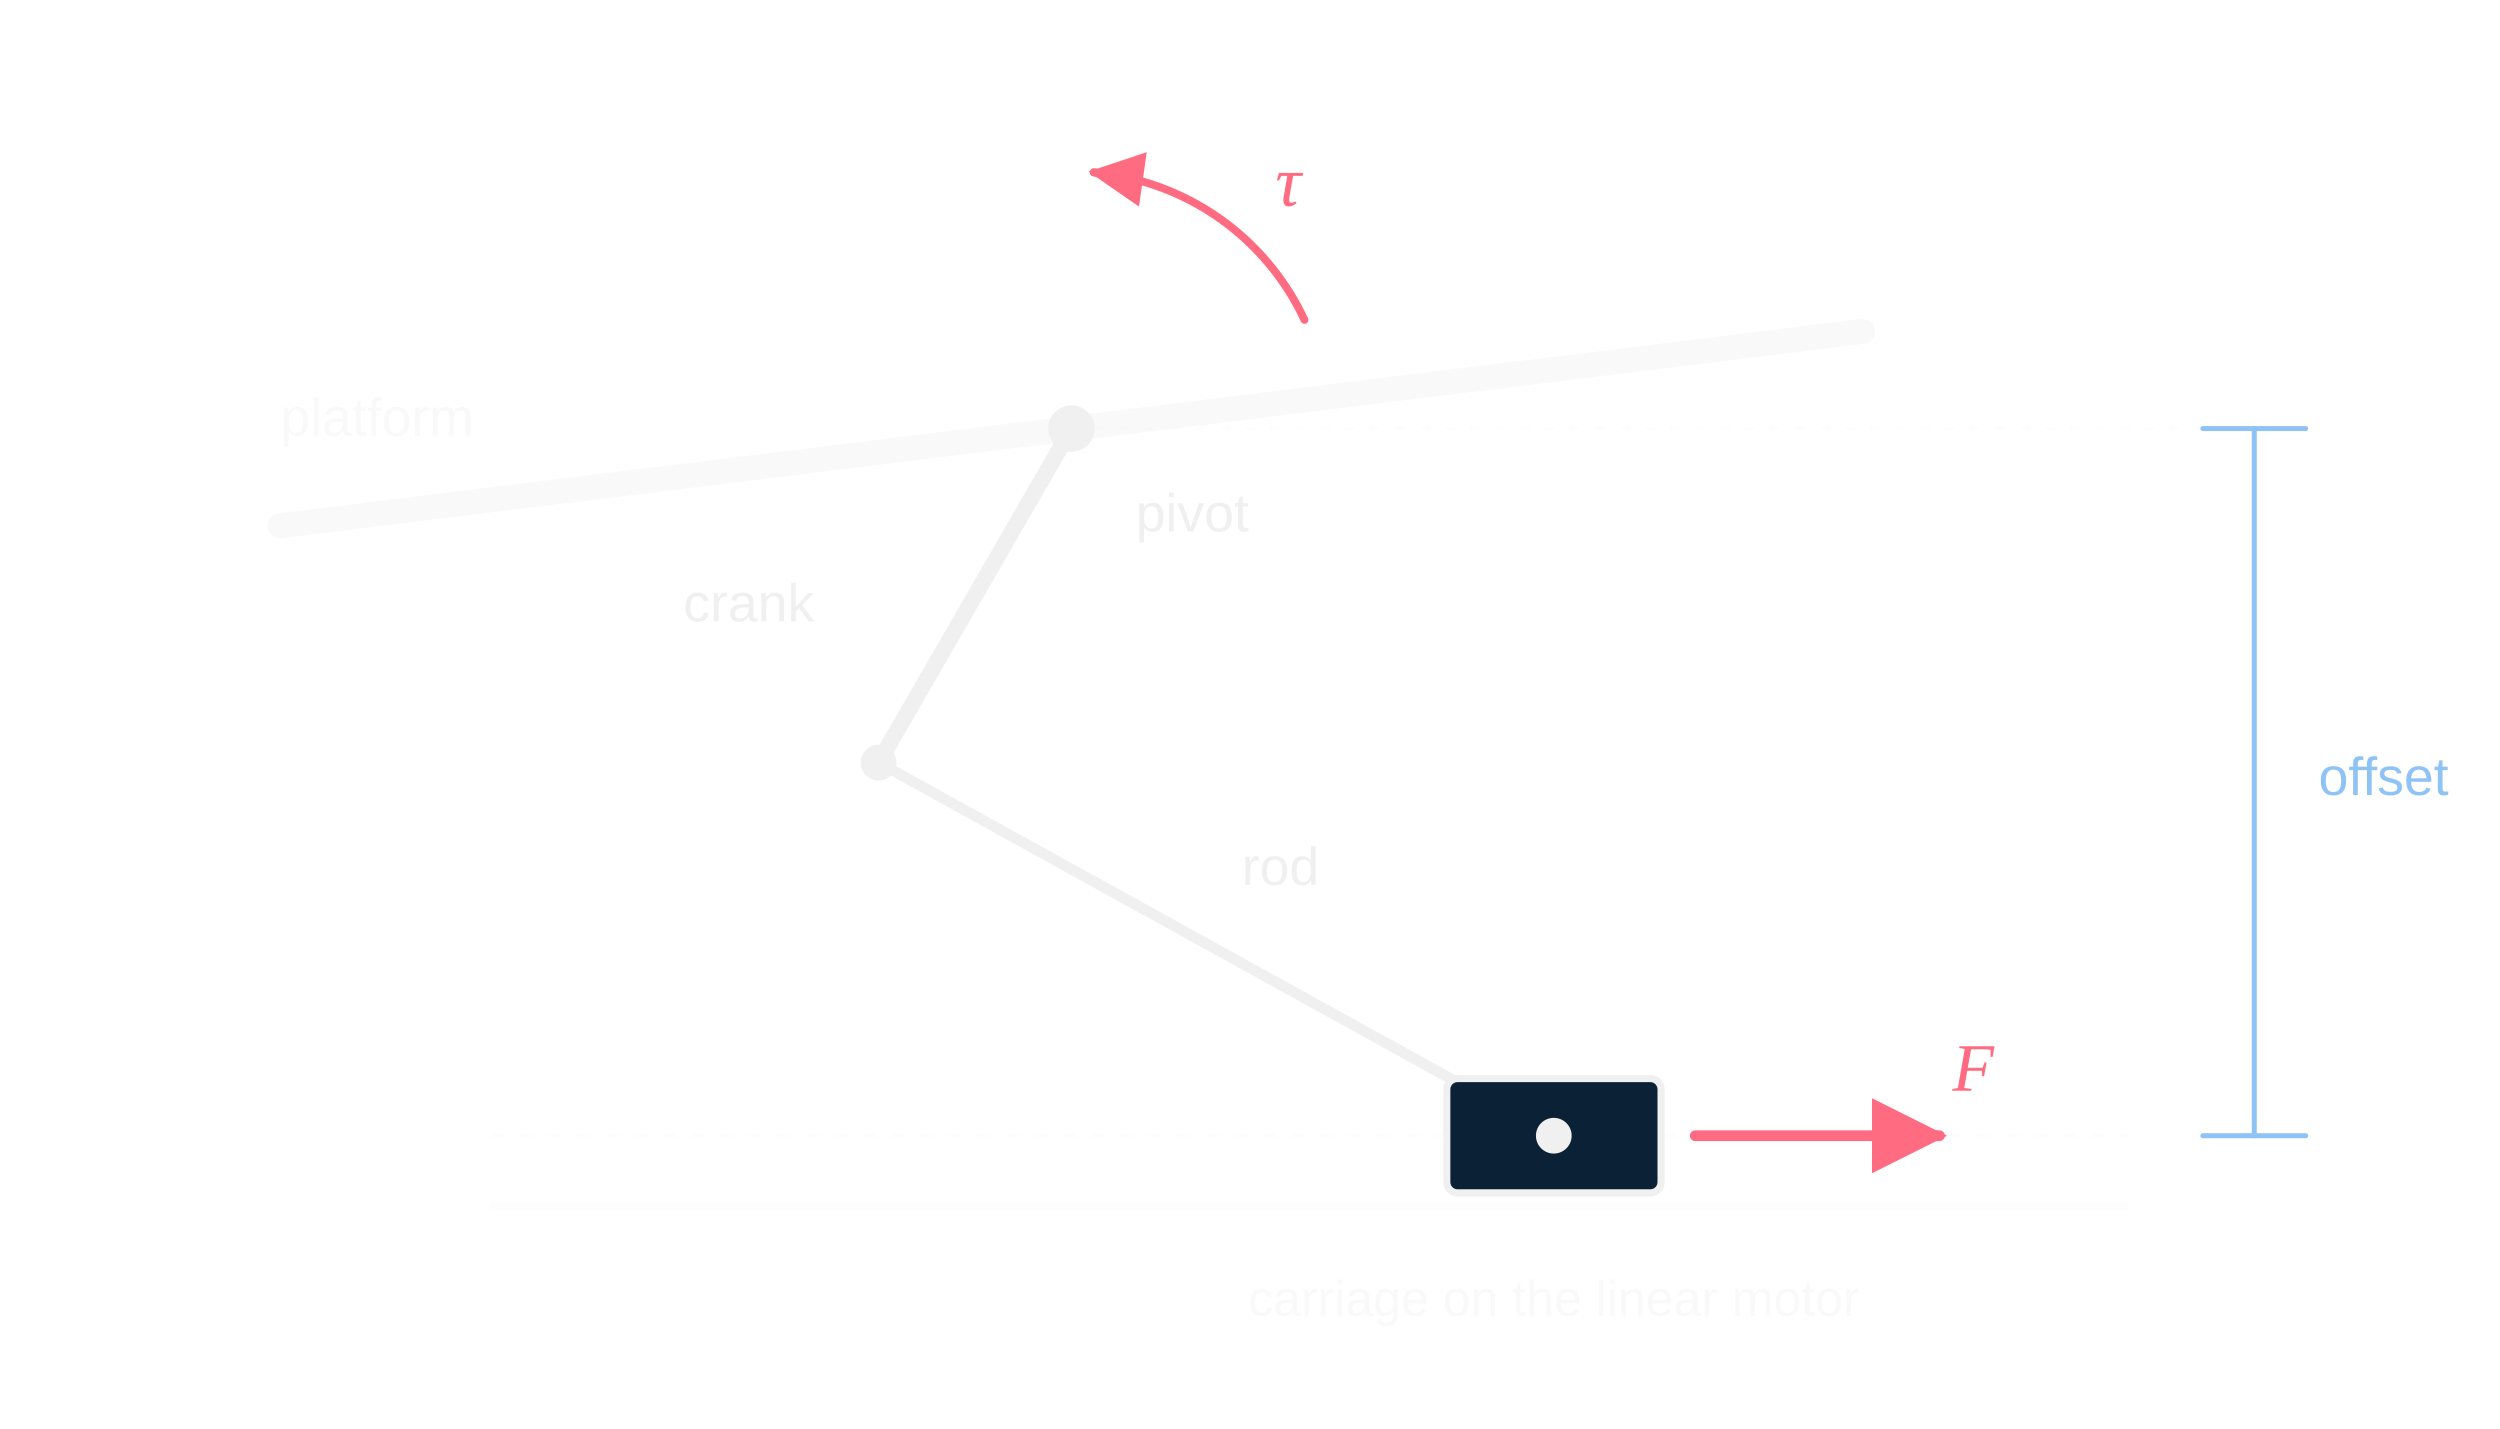
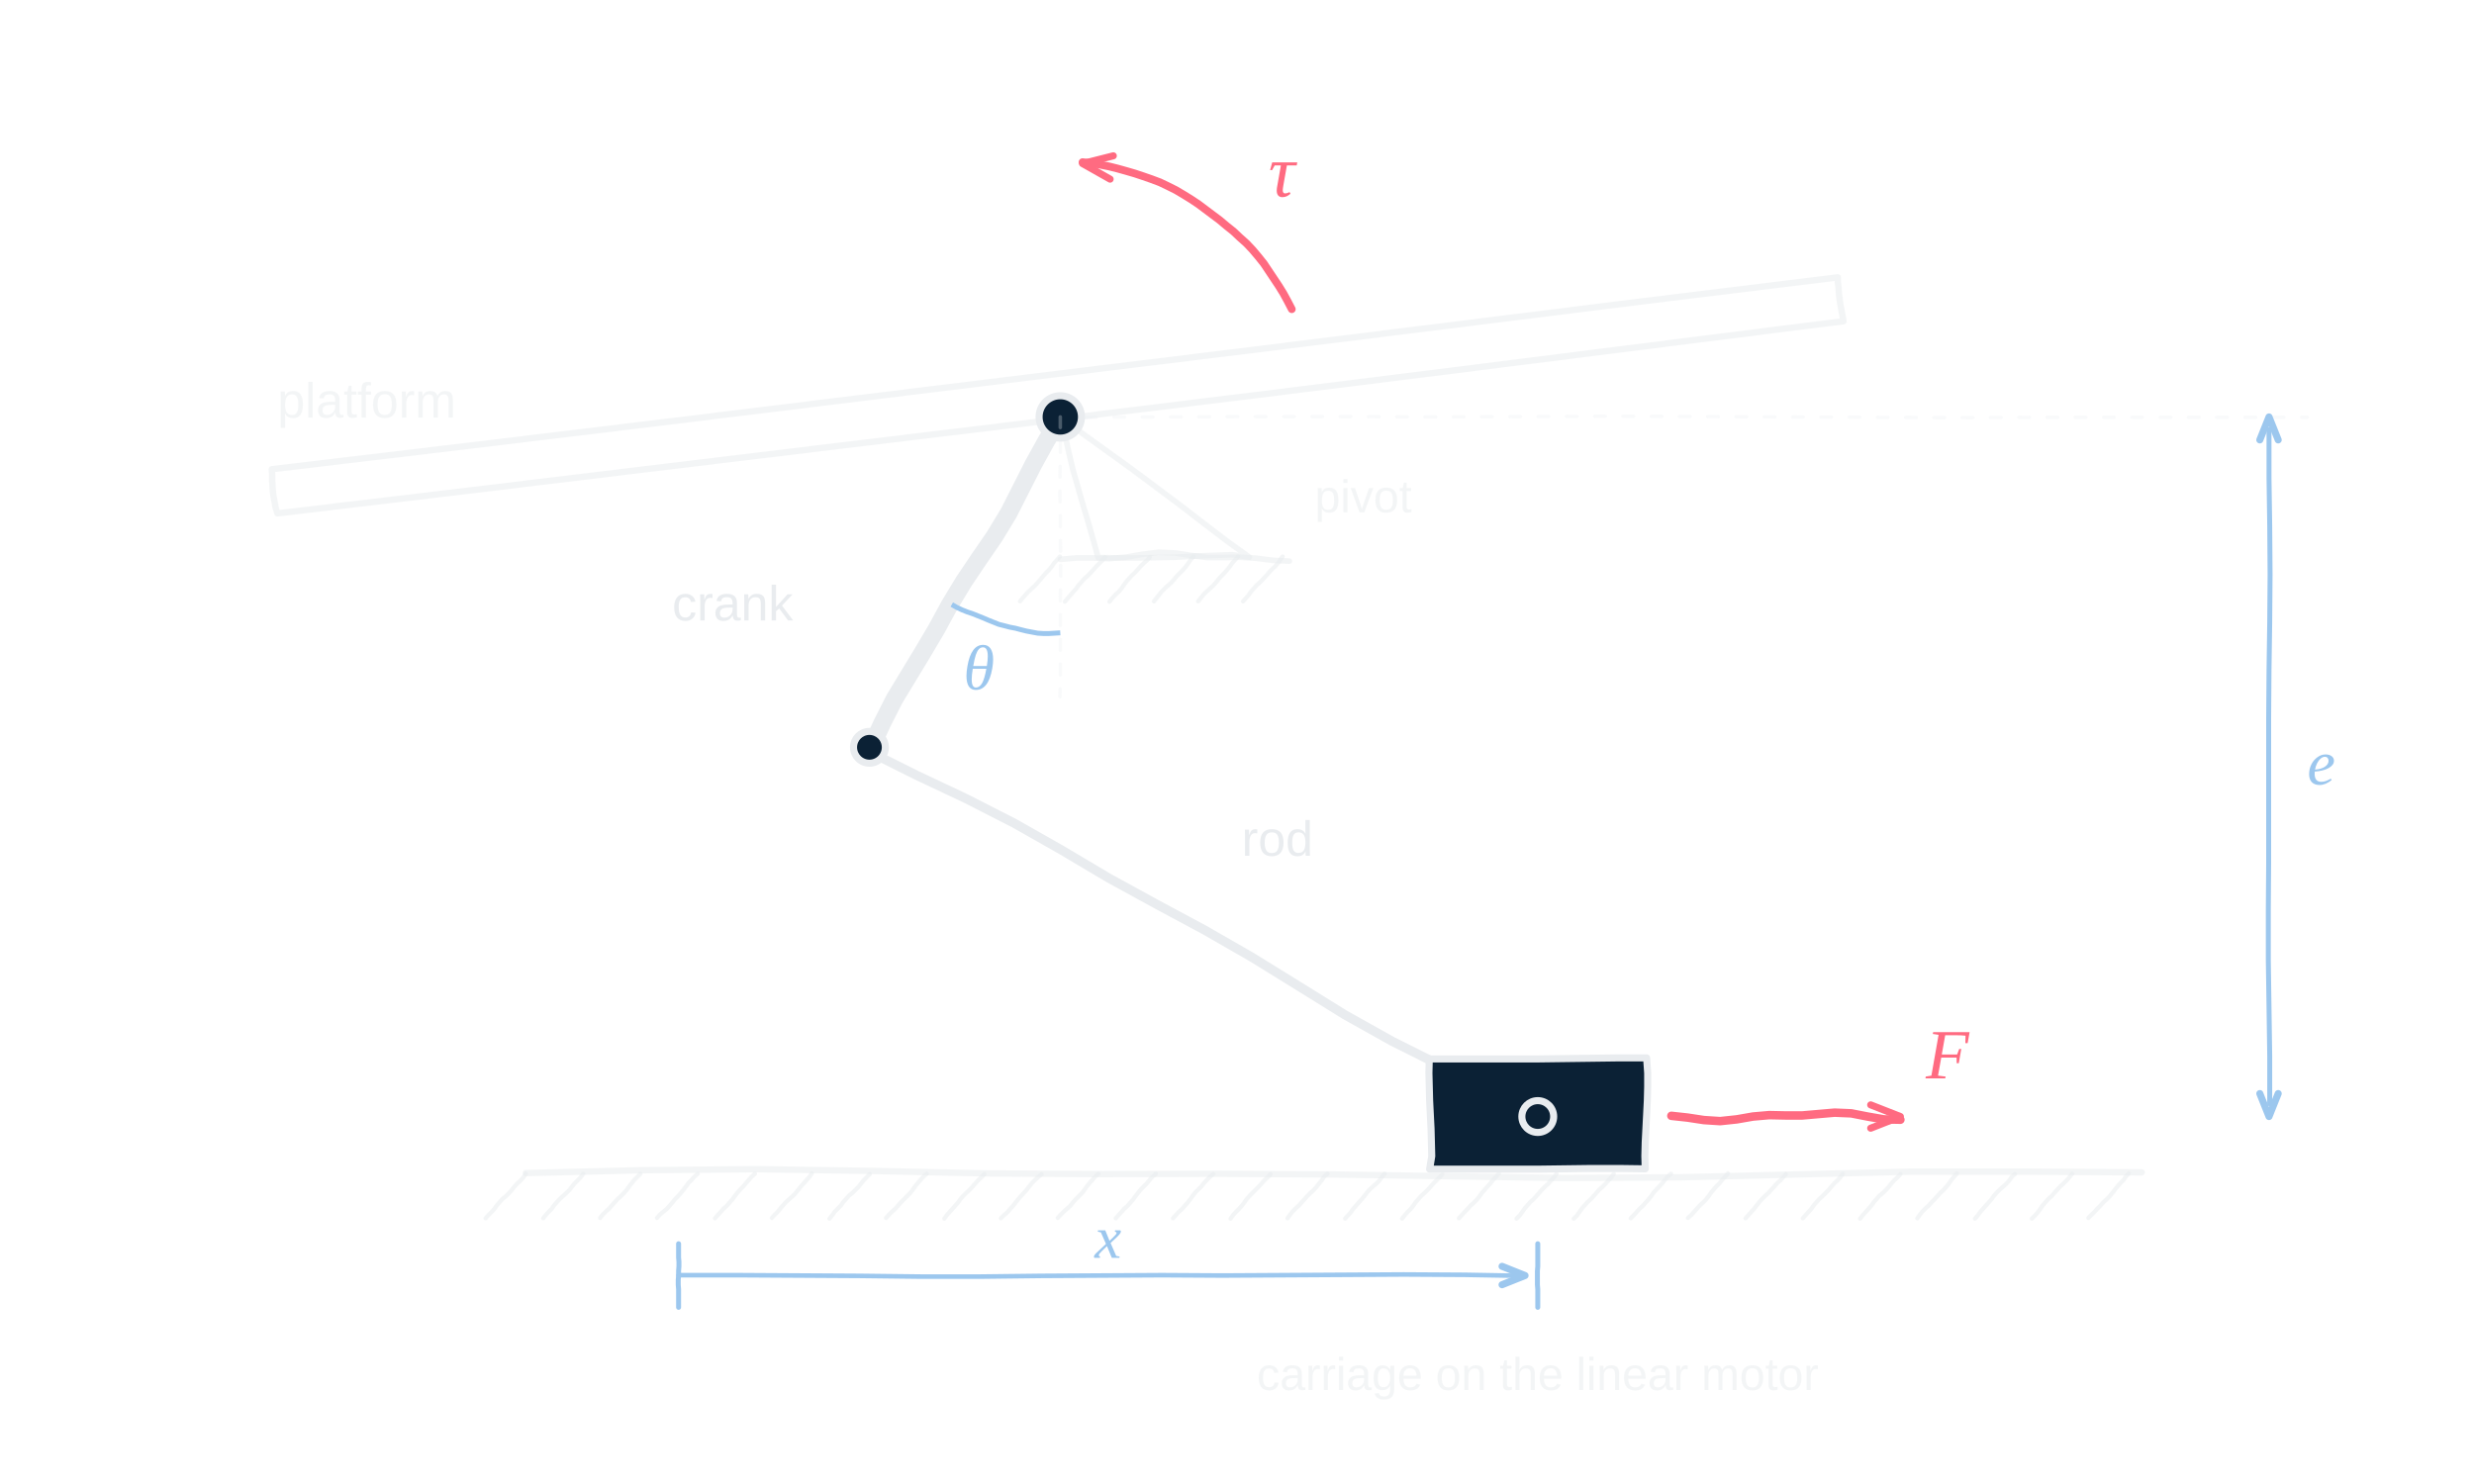
- <svg xmlns="http://www.w3.org/2000/svg" viewBox="0 0 700 400" width="700" height="400" role="img" aria-label="Offset crank-slider: a linear motor pushes a carriage with force F, a rod connects it to a crank under the platform, producing torque about the pivot">
-   <defs>
-     <marker id="ah" viewBox="0 0 10 10" refX="9" refY="5" markerWidth="7" markerHeight="7" orient="auto-start-reverse">
-       <path d="M0,0 L10,5 L0,10 z" fill="#ff6b81" />
-     </marker>
-   </defs>
-   <line x1="78.46" y1="147.20" x2="521.54" y2="92.80" stroke="rgba(240,240,240,0.42)" stroke-width="7" stroke-linecap="round" />
-   <text x="78.5" y="122.0" fill="rgba(240,240,240,0.42)" font-size="15" text-anchor="start" font-family="Helvetica Neue, Arial, sans-serif">platform</text>
-   <line x1="138.00" y1="337.80" x2="595.20" y2="337.80" stroke="rgba(240,240,240,0.16)" stroke-width="2" stroke-linecap="round" />
-   <line x1="138.00" y1="318.00" x2="595.20" y2="318.00" stroke="rgba(240,240,240,0.16)" stroke-width="1" stroke-dasharray="3 5" stroke-linecap="round" />
-   <line x1="300.00" y1="120.00" x2="645.60" y2="120.00" stroke="rgba(240,240,240,0.16)" stroke-width="1" stroke-dasharray="2 5" stroke-linecap="round" />
-   <line x1="631.20" y1="120.00" x2="631.20" y2="318.00" stroke="#8fc3f5" stroke-width="1.4" stroke-linecap="round" />
-   <line x1="616.80" y1="120.00" x2="645.60" y2="120.00" stroke="#8fc3f5" stroke-width="1.4" stroke-linecap="round" />
-   <line x1="616.80" y1="318.00" x2="645.60" y2="318.00" stroke="#8fc3f5" stroke-width="1.4" stroke-linecap="round" />
-   <text x="649.2" y="222.6" fill="#8fc3f5" font-size="15" text-anchor="start" font-family="Helvetica Neue, Arial, sans-serif">offset</text>
-   <line x1="300.00" y1="120.00" x2="246.00" y2="213.53" stroke="#f0f0f0" stroke-width="4.5" stroke-linecap="round" />
-   <text x="228.0" y="174.0" fill="#f0f0f0" font-size="15" text-anchor="end" font-family="Helvetica Neue, Arial, sans-serif">crank</text>
-   <line x1="246.00" y1="213.53" x2="435.06" y2="318.00" stroke="#f0f0f0" stroke-width="3" stroke-linecap="round" />
-   <circle cx="246.00" cy="213.53" r="5" fill="#f0f0f0" />
-   <text x="347.7" y="247.8" fill="#f0f0f0" font-size="15" text-anchor="start" font-family="Helvetica Neue, Arial, sans-serif">rod</text>
-   <circle cx="300.00" cy="120.00" r="6.5" fill="#f0f0f0" />
-   <text x="318.0" y="148.8" fill="#f0f0f0" font-size="15" text-anchor="start" font-family="Helvetica Neue, Arial, sans-serif">pivot</text>
-   <rect x="405.1" y="302.0" width="60" height="32" rx="3" fill="#0b2135" stroke="#f0f0f0" stroke-width="2" />
-   <circle cx="435.06" cy="318.00" r="5" fill="#f0f0f0" />
-   <text x="435.1" y="368.4" fill="rgba(240,240,240,0.42)" font-size="14" text-anchor="middle" font-family="Helvetica Neue, Arial, sans-serif">carriage on the linear motor</text>
-   <line x1="474.66" y1="318.00" x2="543.06" y2="318.00" stroke="#ff6b81" stroke-width="3" marker-end="url(#ah)" stroke-linecap="round" />
-   <text x="546.7" y="305.4" fill="#ff6b81" font-size="19" text-anchor="start" font-family="STIX Two Text, Cambria Math, Times New Roman, serif" font-style="italic">F</text>
-   <path d="M365.25,89.57 L364.41,87.83 L363.53,86.11 L362.59,84.42 L361.62,82.75 L360.59,81.11 L359.53,79.50 L358.42,77.91 L357.27,76.36 L356.08,74.84 L354.84,73.35 L353.57,71.89 L352.26,70.47 L350.91,69.09 L349.53,67.74 L348.11,66.43 L346.65,65.16 L345.16,63.92 L343.64,62.73 L342.09,61.58 L340.50,60.47 L338.89,59.41 L337.25,58.38 L335.58,57.41 L333.89,56.47 L332.17,55.59 L330.43,54.75 L328.67,53.95 L326.88,53.21 L325.08,52.51 L323.26,51.86 L321.42,51.26 L319.57,50.71 L317.70,50.21 L315.82,49.76 L313.93,49.36 L312.03,49.01 L310.12,48.71 L308.20,48.47 L306.28,48.27" fill="none" stroke="#ff6b81" stroke-width="2.2" stroke-linejoin="round" stroke-linecap="round" opacity="1" />
-   <line x1="313.93" y1="49.36" x2="306.28" y2="48.27" stroke="#ff6b81" stroke-width="2.2" marker-end="url(#ah)" stroke-linecap="round" />
-   <text x="357.1" y="57.6" fill="#ff6b81" font-size="20" text-anchor="start" font-family="STIX Two Text, Cambria Math, Times New Roman, serif" font-style="italic">τ</text>
+ <svg xmlns="http://www.w3.org/2000/svg" viewBox="0 0 700 420" width="700" height="420" role="img" aria-label="Offset crank-slider: a linear motor pushes a carriage with force F along x, a rod connects it to a crank under the platform at angle θ, offset e below the pivot, producing torque τ">
+   <path d="M78.5 145.3 L133.9 138.7 L189.3 132.0 L244.7 125.3 L300.1 118.6 L355.5 111.8 L410.8 104.9 L466.2 97.9 L521.6 90.9 L521.3 89.2 L521.0 87.7 L520.7 86.1 L520.5 84.6 L520.3 83.0 L520.2 81.4 L520.0 79.9 L520.0 78.5 L464.6 85.3 L409.3 92.2 L353.9 99.1 L298.5 105.9 L243.1 112.7 L187.7 119.5 L132.3 126.2 L76.9 132.8 L77.0 134.3 L77.0 135.9 L77.1 137.4 L77.2 139.0 L77.4 140.6 L77.7 142.1 L78.0 143.7 Z" fill="none" stroke="rgba(233,236,239,0.5)" stroke-width="1.8" stroke-linejoin="round" />
+   <text x="78.5" y="118.2" fill="rgba(233,236,239,0.5)" font-size="14" text-anchor="start" font-family="Montserrat, montserrat, Helvetica Neue, Arial, sans-serif" font-weight="400">platform</text>
+   <path d="M300.2 118.0 L301.3 123.0 L302.4 128.0 L303.6 133.0 L305.0 137.9 L306.4 142.8 L307.9 147.8 L309.3 152.7 L310.7 157.8 L316.2 157.9 L321.6 157.9 L327.0 157.8 L332.4 157.7 L337.8 157.4 L343.2 157.2 L348.6 157.0 L353.5 157.7 L347.0 153.0 L340.3 147.9 L333.7 142.8 L327.0 137.8 L320.3 132.8 L313.5 127.9 L306.7 123.0 Z" fill="none" stroke="rgba(233,236,239,0.5)" stroke-width="1.6" stroke-linejoin="round" />
+   <path d="M300.0 158.3 L304.6 157.9 L309.3 157.9 L313.9 158.1 L318.5 157.7 L323.1 156.9 L327.8 156.3 L332.4 156.5 L337.0 157.2 L341.7 157.8 L346.3 157.8 L350.9 157.7 L355.5 158.0 L360.2 158.6 L364.8 158.8" fill="none" stroke="rgba(233,236,239,0.5)" stroke-width="1.6" stroke-linecap="round" stroke-linejoin="round" />
+   <path d="M299.9 157.5 L299.1 158.4 L298.3 159.3 L297.6 160.3 L296.8 161.3 L296.0 162.1 L295.2 163.0 L294.4 164.0 L293.6 164.9 L292.8 165.8 L291.9 166.6 L291.0 167.4 L290.2 168.3 L289.4 169.2 L288.6 170.2" fill="none" stroke="rgba(233,236,239,0.5)" stroke-width="1.2" stroke-linecap="round" stroke-linejoin="round" />
+   <path d="M312.7 157.7 L311.9 158.6 L311.0 159.5 L310.2 160.3 L309.4 161.2 L308.6 162.1 L307.7 163.0 L306.8 163.8 L306.0 164.7 L305.2 165.6 L304.5 166.6 L303.7 167.5 L302.9 168.4 L302.1 169.3 L301.3 170.3" fill="none" stroke="rgba(233,236,239,0.5)" stroke-width="1.2" stroke-linecap="round" stroke-linejoin="round" />
+   <path d="M325.3 157.7 L324.5 158.6 L323.6 159.4 L322.7 160.3 L321.9 161.2 L321.1 162.1 L320.2 162.9 L319.4 163.8 L318.6 164.7 L317.9 165.7 L317.2 166.7 L316.4 167.6 L315.5 168.4 L314.7 169.3 L313.9 170.3" fill="none" stroke="rgba(233,236,239,0.5)" stroke-width="1.2" stroke-linecap="round" stroke-linejoin="round" />
+   <path d="M337.7 157.5 L336.9 158.4 L336.2 159.4 L335.5 160.4 L334.7 161.3 L333.8 162.2 L333.0 163.0 L332.2 164.0 L331.4 164.9 L330.5 165.7 L329.6 166.5 L328.7 167.4 L328.0 168.3 L327.2 169.3 L326.5 170.2" fill="none" stroke="rgba(233,236,239,0.5)" stroke-width="1.2" stroke-linecap="round" stroke-linejoin="round" />
+   <path d="M350.3 157.5 L349.5 158.4 L348.7 159.3 L348.0 160.3 L347.2 161.3 L346.4 162.2 L345.6 163.0 L344.8 163.9 L344.0 164.9 L343.2 165.8 L342.3 166.6 L341.4 167.4 L340.5 168.3 L339.8 169.2 L339.0 170.2" fill="none" stroke="rgba(233,236,239,0.5)" stroke-width="1.2" stroke-linecap="round" stroke-linejoin="round" />
+   <path d="M362.9 157.5 L362.2 158.5 L361.5 159.5 L360.7 160.4 L359.8 161.2 L359.0 162.1 L358.2 163.0 L357.4 163.9 L356.5 164.8 L355.6 165.6 L354.8 166.5 L354.0 167.4 L353.3 168.4 L352.5 169.3 L351.7 170.2" fill="none" stroke="rgba(233,236,239,0.5)" stroke-width="1.2" stroke-linecap="round" stroke-linejoin="round" />
+   <path d="M148.8 332.0 L181.5 331.2 L214.1 330.9 L246.8 331.4 L279.4 332.1 L312.1 332.3 L344.7 332.2 L377.4 332.4 L410.1 332.9 L442.7 333.4 L475.4 333.2 L508.0 332.4 L540.7 331.6 L573.3 331.6 L606.0 331.8" fill="none" stroke="rgba(233,236,239,0.5)" stroke-width="1.8" stroke-linecap="round" stroke-linejoin="round" />
+   <path d="M148.8 332.2 L148.1 333.2 L147.3 334.1 L146.4 334.9 L145.6 335.8 L144.8 336.8 L144.0 337.7 L143.2 338.5 L142.2 339.3 L141.4 340.2 L140.6 341.1 L139.9 342.1 L139.1 343.0 L138.2 343.9 L137.4 344.8" fill="none" stroke="rgba(233,236,239,0.5)" stroke-width="1.2" stroke-linecap="round" stroke-linejoin="round" />
+   <path d="M165.0 332.2 L164.3 333.2 L163.4 334.1 L162.6 334.9 L161.8 335.9 L161.1 336.8 L160.2 337.7 L159.3 338.5 L158.4 339.3 L157.6 340.2 L156.8 341.1 L156.1 342.1 L155.2 343.0 L154.4 343.9 L153.7 344.8" fill="none" stroke="rgba(233,236,239,0.5)" stroke-width="1.2" stroke-linecap="round" stroke-linejoin="round" />
+   <path d="M181.2 332.2 L180.3 333.1 L179.5 333.9 L178.7 334.9 L178.0 335.8 L177.3 336.8 L176.5 337.7 L175.6 338.6 L174.7 339.4 L173.9 340.3 L173.1 341.2 L172.3 342.1 L171.4 342.9 L170.5 343.8 L169.8 344.7" fill="none" stroke="rgba(233,236,239,0.5)" stroke-width="1.2" stroke-linecap="round" stroke-linejoin="round" />
+   <path d="M197.4 332.2 L196.5 333.0 L195.7 333.9 L194.8 334.8 L194.1 335.8 L193.4 336.7 L192.6 337.7 L191.8 338.6 L191.0 339.4 L190.2 340.4 L189.4 341.3 L188.6 342.2 L187.6 343.0 L186.7 343.8 L185.9 344.7" fill="none" stroke="rgba(233,236,239,0.5)" stroke-width="1.2" stroke-linecap="round" stroke-linejoin="round" />
+   <path d="M213.6 332.2 L212.7 333.0 L211.9 333.9 L211.1 334.8 L210.3 335.8 L209.5 336.6 L208.7 337.5 L207.9 338.5 L207.2 339.5 L206.4 340.4 L205.6 341.3 L204.7 342.1 L203.9 343.0 L203.1 343.9 L202.3 344.8" fill="none" stroke="rgba(233,236,239,0.5)" stroke-width="1.2" stroke-linecap="round" stroke-linejoin="round" />
+   <path d="M229.7 332.1 L229.0 333.1 L228.2 334.0 L227.4 334.9 L226.6 335.8 L225.8 336.8 L225.1 337.7 L224.2 338.6 L223.3 339.4 L222.4 340.2 L221.6 341.1 L220.8 342.0 L220.0 343.0 L219.2 343.8 L218.4 344.7" fill="none" stroke="rgba(233,236,239,0.5)" stroke-width="1.2" stroke-linecap="round" stroke-linejoin="round" />
+   <path d="M246.1 332.3 L245.2 333.2 L244.4 334.0 L243.6 335.0 L242.9 335.9 L242.0 336.8 L241.2 337.6 L240.2 338.4 L239.4 339.3 L238.6 340.2 L237.9 341.2 L237.0 342.1 L236.2 342.9 L235.5 343.9 L234.7 344.9" fill="none" stroke="rgba(233,236,239,0.5)" stroke-width="1.2" stroke-linecap="round" stroke-linejoin="round" />
+   <path d="M262.2 332.2 L261.3 333.0 L260.5 333.9 L259.7 334.8 L258.9 335.8 L258.2 336.8 L257.5 337.7 L256.6 338.6 L255.8 339.4 L254.9 340.3 L254.1 341.2 L253.3 342.1 L252.4 342.9 L251.5 343.8 L250.7 344.7" fill="none" stroke="rgba(233,236,239,0.5)" stroke-width="1.2" stroke-linecap="round" stroke-linejoin="round" />
+   <path d="M278.5 332.3 L277.7 333.2 L276.8 334.0 L276.0 334.9 L275.2 335.8 L274.4 336.7 L273.5 337.5 L272.6 338.4 L271.8 339.3 L271.1 340.3 L270.3 341.2 L269.5 342.1 L268.7 343.0 L267.9 343.9 L267.2 344.9" fill="none" stroke="rgba(233,236,239,0.5)" stroke-width="1.2" stroke-linecap="round" stroke-linejoin="round" />
+   <path d="M294.7 332.3 L293.8 333.1 L292.9 333.9 L292.0 334.8 L291.3 335.7 L290.5 336.7 L289.7 337.6 L288.9 338.5 L288.1 339.4 L287.4 340.3 L286.6 341.3 L285.8 342.2 L285.0 343.1 L284.1 343.9 L283.2 344.8" fill="none" stroke="rgba(233,236,239,0.5)" stroke-width="1.2" stroke-linecap="round" stroke-linejoin="round" />
+   <path d="M310.8 332.2 L309.9 333.0 L309.1 333.9 L308.3 334.8 L307.5 335.8 L306.8 336.8 L306.1 337.7 L305.2 338.6 L304.4 339.4 L303.6 340.3 L302.8 341.3 L301.9 342.1 L301.0 342.9 L300.1 343.8 L299.3 344.7" fill="none" stroke="rgba(233,236,239,0.5)" stroke-width="1.2" stroke-linecap="round" stroke-linejoin="round" />
+   <path d="M327.0 332.2 L326.1 333.0 L325.3 333.9 L324.5 334.9 L323.7 335.7 L322.8 336.6 L322.1 337.5 L321.3 338.5 L320.6 339.5 L319.8 340.4 L319.0 341.3 L318.1 342.1 L317.3 343.0 L316.5 343.9 L315.7 344.8" fill="none" stroke="rgba(233,236,239,0.5)" stroke-width="1.2" stroke-linecap="round" stroke-linejoin="round" />
+   <path d="M343.3 332.3 L342.3 333.1 L341.5 333.9 L340.7 334.8 L339.9 335.8 L339.1 336.6 L338.2 337.5 L337.5 338.4 L336.8 339.4 L336.0 340.4 L335.2 341.3 L334.4 342.2 L333.5 343.0 L332.7 343.9 L331.9 344.8" fill="none" stroke="rgba(233,236,239,0.5)" stroke-width="1.2" stroke-linecap="round" stroke-linejoin="round" />
+   <path d="M359.5 332.3 L358.7 333.2 L357.8 334.0 L357.0 334.9 L356.2 335.8 L355.3 336.7 L354.5 337.5 L353.6 338.4 L352.8 339.3 L352.1 340.3 L351.4 341.2 L350.5 342.2 L349.7 343.0 L348.9 343.9 L348.2 344.9" fill="none" stroke="rgba(233,236,239,0.5)" stroke-width="1.2" stroke-linecap="round" stroke-linejoin="round" />
+   <path d="M375.6 332.2 L374.7 333.0 L374.0 334.0 L373.2 335.0 L372.5 335.9 L371.7 336.8 L370.8 337.6 L369.9 338.5 L369.1 339.4 L368.3 340.3 L367.5 341.2 L366.6 342.0 L365.7 342.9 L365.0 343.8 L364.3 344.8" fill="none" stroke="rgba(233,236,239,0.5)" stroke-width="1.2" stroke-linecap="round" stroke-linejoin="round" />
+   <path d="M391.8 332.2 L391.0 333.1 L390.3 334.1 L389.4 335.0 L388.5 335.8 L387.6 336.6 L386.8 337.5 L386.1 338.4 L385.3 339.4 L384.5 340.3 L383.7 341.2 L382.9 342.1 L382.2 343.1 L381.4 344.0 L380.6 344.9" fill="none" stroke="rgba(233,236,239,0.5)" stroke-width="1.2" stroke-linecap="round" stroke-linejoin="round" />
+   <path d="M408.1 332.3 L407.3 333.2 L406.4 334.1 L405.6 334.9 L404.8 335.8 L404.0 336.7 L403.1 337.6 L402.2 338.4 L401.4 339.3 L400.6 340.2 L399.9 341.2 L399.1 342.2 L398.3 343.0 L397.5 343.9 L396.7 344.9" fill="none" stroke="rgba(233,236,239,0.5)" stroke-width="1.2" stroke-linecap="round" stroke-linejoin="round" />
+   <path d="M424.1 332.1 L423.3 333.0 L422.5 333.9 L421.7 334.9 L420.9 335.8 L420.1 336.7 L419.3 337.6 L418.6 338.6 L417.9 339.5 L417.0 340.4 L416.1 341.2 L415.3 342.1 L414.4 343.0 L413.6 343.9 L412.8 344.8" fill="none" stroke="rgba(233,236,239,0.5)" stroke-width="1.2" stroke-linecap="round" stroke-linejoin="round" />
+   <path d="M440.4 332.2 L439.7 333.2 L438.9 334.1 L438.1 335.0 L437.2 335.8 L436.3 336.7 L435.5 337.6 L434.7 338.5 L433.9 339.4 L433.0 340.2 L432.2 341.1 L431.4 342.0 L430.7 343.0 L430.0 344.0 L429.1 344.9" fill="none" stroke="rgba(233,236,239,0.5)" stroke-width="1.2" stroke-linecap="round" stroke-linejoin="round" />
+   <path d="M456.6 332.2 L455.9 333.2 L455.1 334.1 L454.3 335.0 L453.4 335.9 L452.5 336.7 L451.7 337.6 L450.9 338.5 L450.1 339.4 L449.2 340.2 L448.4 341.1 L447.6 342.0 L446.9 343.0 L446.2 344.0 L445.3 344.9" fill="none" stroke="rgba(233,236,239,0.5)" stroke-width="1.2" stroke-linecap="round" stroke-linejoin="round" />
+   <path d="M472.8 332.2 L471.9 333.0 L471.1 333.9 L470.3 334.9 L469.5 335.8 L468.7 336.6 L467.9 337.5 L467.2 338.5 L466.4 339.5 L465.6 340.4 L464.8 341.3 L463.9 342.1 L463.1 343.0 L462.3 343.9 L461.4 344.8" fill="none" stroke="rgba(233,236,239,0.5)" stroke-width="1.2" stroke-linecap="round" stroke-linejoin="round" />
+   <path d="M488.9 332.1 L488.1 333.0 L487.3 333.9 L486.5 334.9 L485.7 335.7 L484.9 336.6 L484.1 337.6 L483.4 338.6 L482.7 339.5 L481.8 340.4 L480.9 341.2 L480.1 342.1 L479.3 343.0 L478.5 343.9 L477.6 344.7" fill="none" stroke="rgba(233,236,239,0.5)" stroke-width="1.2" stroke-linecap="round" stroke-linejoin="round" />
+   <path d="M505.3 332.3 L504.5 333.2 L503.7 334.1 L502.8 334.9 L502.0 335.8 L501.2 336.7 L500.4 337.6 L499.5 338.4 L498.6 339.3 L497.8 340.2 L497.0 341.2 L496.3 342.1 L495.5 343.0 L494.7 343.9 L493.9 344.8" fill="none" stroke="rgba(233,236,239,0.5)" stroke-width="1.2" stroke-linecap="round" stroke-linejoin="round" />
+   <path d="M521.4 332.2 L520.7 333.2 L519.9 334.1 L519.0 334.9 L518.2 335.8 L517.4 336.8 L516.6 337.6 L515.7 338.5 L514.8 339.3 L514.0 340.2 L513.2 341.1 L512.5 342.1 L511.7 343.0 L510.9 343.9 L510.1 344.8" fill="none" stroke="rgba(233,236,239,0.5)" stroke-width="1.2" stroke-linecap="round" stroke-linejoin="round" />
+   <path d="M537.7 332.3 L536.9 333.2 L536.0 334.0 L535.2 334.9 L534.4 335.9 L533.6 336.8 L532.8 337.6 L531.8 338.4 L531.0 339.3 L530.2 340.2 L529.5 341.2 L528.7 342.1 L527.9 343.0 L527.1 343.9 L526.3 344.9" fill="none" stroke="rgba(233,236,239,0.5)" stroke-width="1.2" stroke-linecap="round" stroke-linejoin="round" />
+   <path d="M553.7 332.1 L552.9 333.0 L552.1 334.0 L551.4 335.0 L550.7 335.9 L549.9 336.8 L549.0 337.6 L548.2 338.5 L547.4 339.4 L546.5 340.3 L545.7 341.2 L544.8 342.0 L543.9 342.9 L543.2 343.8 L542.5 344.8" fill="none" stroke="rgba(233,236,239,0.5)" stroke-width="1.2" stroke-linecap="round" stroke-linejoin="round" />
+   <path d="M570.1 332.3 L569.2 333.1 L568.5 334.1 L567.7 335.0 L566.8 335.8 L565.9 336.6 L565.0 337.5 L564.2 338.4 L563.5 339.4 L562.7 340.3 L561.9 341.2 L561.1 342.1 L560.3 343.0 L559.6 344.0 L558.8 344.9" fill="none" stroke="rgba(233,236,239,0.5)" stroke-width="1.2" stroke-linecap="round" stroke-linejoin="round" />
+   <path d="M586.3 332.2 L585.5 333.2 L584.7 334.1 L583.8 335.0 L582.9 335.8 L582.1 336.7 L581.3 337.6 L580.5 338.5 L579.6 339.3 L578.8 340.2 L578.0 341.1 L577.3 342.1 L576.6 343.1 L575.8 344.0 L574.9 344.9" fill="none" stroke="rgba(233,236,239,0.5)" stroke-width="1.2" stroke-linecap="round" stroke-linejoin="round" />
+   <path d="M602.3 332.1 L601.5 333.0 L600.8 334.0 L599.9 334.9 L599.1 335.8 L598.4 336.7 L597.6 337.7 L596.9 338.6 L596.0 339.5 L595.1 340.3 L594.3 341.2 L593.4 342.1 L592.6 343.0 L591.8 343.8 L590.9 344.7" fill="none" stroke="rgba(233,236,239,0.5)" stroke-width="1.2" stroke-linecap="round" stroke-linejoin="round" />
+   <path d="M300.1 118.0 L296.1 124.7 L292.4 131.4 L288.9 138.3 L285.4 145.2 L281.4 151.8 L277.0 158.2 L272.7 164.6 L268.7 171.2 L265.0 178.0 L261.1 184.6 L257.1 191.2 L253.1 197.8 L249.6 204.7 L246.4 211.7" fill="none" stroke="#e9ecef" stroke-width="5" stroke-linecap="round" stroke-linejoin="round" />
+   <text x="224.4" y="175.6" fill="#e9ecef" font-size="14" text-anchor="end" font-family="Montserrat, montserrat, Helvetica Neue, Arial, sans-serif" font-weight="400">crank</text>
+   <path d="M245.5 212.5 L259.3 219.4 L273.3 226.0 L287.0 233.0 L300.4 240.6 L313.7 248.5 L327.2 255.9 L340.8 263.2 L354.2 270.9 L367.3 279.0 L380.5 287.2 L393.9 294.7 L407.7 301.6 L421.5 308.6 L435.1 315.9" fill="none" stroke="#e9ecef" stroke-width="2.6" stroke-linecap="round" stroke-linejoin="round" />
+   <text x="351.3" y="242.2" fill="#e9ecef" font-size="14" text-anchor="start" font-family="Montserrat, montserrat, Helvetica Neue, Arial, sans-serif" font-weight="400">rod</text>
+   <circle cx="246.0" cy="211.5" r="4.5" fill="#0b2135" stroke="#e9ecef" stroke-width="2" />
+   <circle cx="300.0" cy="118.0" r="6.0" fill="#0b2135" stroke="#e9ecef" stroke-width="2" />
+   <text x="372.0" y="145.0" fill="rgba(233,236,239,0.5)" font-size="13" text-anchor="start" font-family="Montserrat, montserrat, Helvetica Neue, Arial, sans-serif" font-weight="400">pivot</text>
+   <path d="M404.5 330.9 L412.1 330.9 L419.8 330.9 L427.4 330.9 L435.1 330.9 L442.7 330.8 L450.4 330.7 L458.0 330.7 L465.5 330.8 L465.4 327.2 L465.5 323.3 L465.7 319.4 L465.9 315.5 L466.1 311.5 L466.2 307.6 L466.2 303.7 L465.9 299.4 L458.0 299.4 L450.4 299.5 L442.7 299.6 L435.1 299.7 L427.4 299.7 L419.8 299.7 L412.1 299.7 L404.4 299.7 L404.3 303.7 L404.4 307.6 L404.5 311.5 L404.7 315.5 L404.9 319.4 L405.0 323.3 L405.1 327.2 Z" fill="#0b2135" stroke="#e9ecef" stroke-width="2" stroke-linejoin="round" />
+   <circle cx="435.1" cy="316.0" r="4.5" fill="#0b2135" stroke="#e9ecef" stroke-width="2" />
+   <text x="435.1" y="393.4" fill="rgba(233,236,239,0.5)" font-size="13" text-anchor="middle" font-family="Montserrat, montserrat, Helvetica Neue, Arial, sans-serif" font-weight="400">carriage on the linear motor</text>
+   <path d="M472.9 315.8 L477.5 316.3 L482.1 317.0 L486.7 317.3 L491.4 316.8 L496.0 316.0 L500.6 315.6 L505.3 315.7 L509.9 315.7 L514.5 315.3 L519.1 314.9 L523.8 315.1 L528.4 316.0 L533.0 316.8 L537.7 316.9" fill="none" stroke="#ff6b81" stroke-width="2.4" stroke-linecap="round" stroke-linejoin="round" />
+   <path d="M529.3 319.3 L537.7 316.0 L529.3 312.7" fill="none" stroke="#ff6b81" stroke-width="2" stroke-linecap="round" stroke-linejoin="round" />
+   <text x="544.9" y="305.2" fill="#ff6b81" font-size="20" text-anchor="start" font-family="STIX Two Text, Cambria Math, Times New Roman, serif" font-style="italic" font-weight="400">F</text>
+   <path d="M192.0 370.0 L192.0 368.7 L192.0 367.4 L192.0 366.1 L192.0 364.9 L191.9 363.6 L191.9 362.3 L192.0 361.0 L192.0 359.7 L192.1 358.4 L192.1 357.1 L192.0 355.9 L192.0 354.6 L192.0 353.3 L192.0 352.0" fill="none" stroke="#9cc7ee" stroke-width="1.4" stroke-linecap="round" stroke-linejoin="round" />
+   <path d="M435.1 370.0 L435.1 368.7 L435.1 367.4 L435.1 366.1 L435.1 364.9 L435.0 363.6 L435.0 362.3 L435.0 361.0 L435.0 359.7 L435.1 358.4 L435.1 357.1 L435.1 355.9 L435.1 354.6 L435.1 353.3 L435.1 352.0" fill="none" stroke="#9cc7ee" stroke-width="1.4" stroke-linecap="round" stroke-linejoin="round" />
+   <path d="M192.0 360.9 L209.1 360.9 L226.2 361.0 L243.3 361.1 L260.4 361.3 L277.5 361.3 L294.6 361.1 L311.7 361.0 L328.8 360.9 L345.9 361.0 L363.0 360.9 L380.1 360.8 L397.2 360.7 L414.4 360.8 L431.5 361.1" fill="none" stroke="#9cc7ee" stroke-width="1.3" stroke-linecap="round" stroke-linejoin="round" />
+   <path d="M425.0 363.6 L431.5 361.0 L425.0 358.4" fill="none" stroke="#9cc7ee" stroke-width="2" stroke-linecap="round" stroke-linejoin="round" />
+   <text x="313.5" y="356.0" fill="#9cc7ee" font-size="17" text-anchor="middle" font-family="STIX Two Text, Cambria Math, Times New Roman, serif" font-style="italic" font-weight="400">x</text>
+   <path d="M307.2 118.1 L331.9 118.0 L356.6 117.9 L381.3 117.9 L405.9 118.0 L430.6 117.9 L455.3 117.8 L480.0 117.9 L504.7 118.0 L529.4 118.1 L554.1 118.2 L578.7 118.1 L603.4 118.1 L628.1 118.1 L652.8 118.1" fill="none" stroke="rgba(233,236,239,0.28)" stroke-width="1" stroke-linecap="round" stroke-linejoin="round" stroke-dasharray="3 5" />
+   <path d="M642.0 121.6 L642.0 135.2 L642.2 148.9 L642.3 162.5 L642.2 176.1 L642.0 189.7 L641.9 203.4 L641.9 217.0 L641.9 230.6 L641.9 244.3 L641.8 257.9 L641.8 271.5 L642.0 285.1 L642.2 298.8 L642.2 312.4" fill="none" stroke="#9cc7ee" stroke-width="1.4" stroke-linecap="round" stroke-linejoin="round" />
+   <path d="M644.6 124.5 L642.0 118.0 L639.4 124.5" fill="none" stroke="#9cc7ee" stroke-width="2" stroke-linecap="round" stroke-linejoin="round" />
+   <path d="M639.4 309.5 L642.0 316.0 L644.6 309.5" fill="none" stroke="#9cc7ee" stroke-width="2" stroke-linecap="round" stroke-linejoin="round" />
+   <text x="652.8" y="222.0" fill="#9cc7ee" font-size="18" text-anchor="start" font-family="STIX Two Text, Cambria Math, Times New Roman, serif" font-style="italic" font-weight="400">e</text>
+   <path d="M300.0 118.0 L300.0 123.7 L300.0 129.3 L299.9 135.0 L299.9 140.6 L300.0 146.3 L300.0 151.9 L300.1 157.6 L300.1 163.3 L300.0 168.9 L300.0 174.6 L300.0 180.2 L300.0 185.9 L300.0 191.5 L299.9 197.2" fill="none" stroke="rgba(233,236,239,0.28)" stroke-width="1" stroke-linecap="round" stroke-linejoin="round" stroke-dasharray="3 4" />
+   <path d="M300.0 179.1 L298.4 179.2 L296.8 179.3 L295.2 179.3 L293.6 179.2 L292.0 178.9 L290.4 178.6 L288.8 178.2 L287.3 177.8 L285.7 177.5 L284.2 177.1 L282.6 176.7 L281.1 176.1 L279.6 175.5 L278.2 174.9 L276.7 174.3 L275.2 173.7 L273.7 173.2 L272.2 172.6 L270.7 171.9 L269.3 171.1" fill="none" stroke="#9cc7ee" stroke-width="1.4" />
+   <text x="277.0" y="195.1" fill="#9cc7ee" font-size="18" text-anchor="middle" font-family="STIX Two Text, Cambria Math, Times New Roman, serif" font-style="italic" font-weight="400">θ</text>
+   <path d="M365.5 87.5 L364.3 85.2 L363.1 83.0 L361.8 80.9 L360.4 78.8 L359.0 76.7 L357.6 74.6 L356.0 72.6 L354.4 70.7 L352.7 68.9 L350.8 67.2 L349.0 65.5 L347.0 63.9 L345.1 62.3 L343.1 60.8 L341.1 59.3 L339.1 57.8 L337.0 56.4 L334.9 55.1 L332.7 53.8 L330.5 52.7 L328.2 51.6 L325.8 50.7 L323.5 49.9 L321.1 49.1 L318.7 48.4 L316.2 47.7 L313.8 47.1 L311.3 46.6 L308.8 46.2 L306.3 45.9" fill="none" stroke="#ff6b81" stroke-width="2.2" stroke-linecap="round" />
+   <path d="M315.0 44.1 L306.3 46.3 L314.1 50.7" fill="none" stroke="#ff6b81" stroke-width="2" stroke-linecap="round" stroke-linejoin="round" />
+   <text x="358.9" y="55.6" fill="#ff6b81" font-size="21" text-anchor="start" font-family="STIX Two Text, Cambria Math, Times New Roman, serif" font-style="italic" font-weight="400">τ</text>
</svg>
